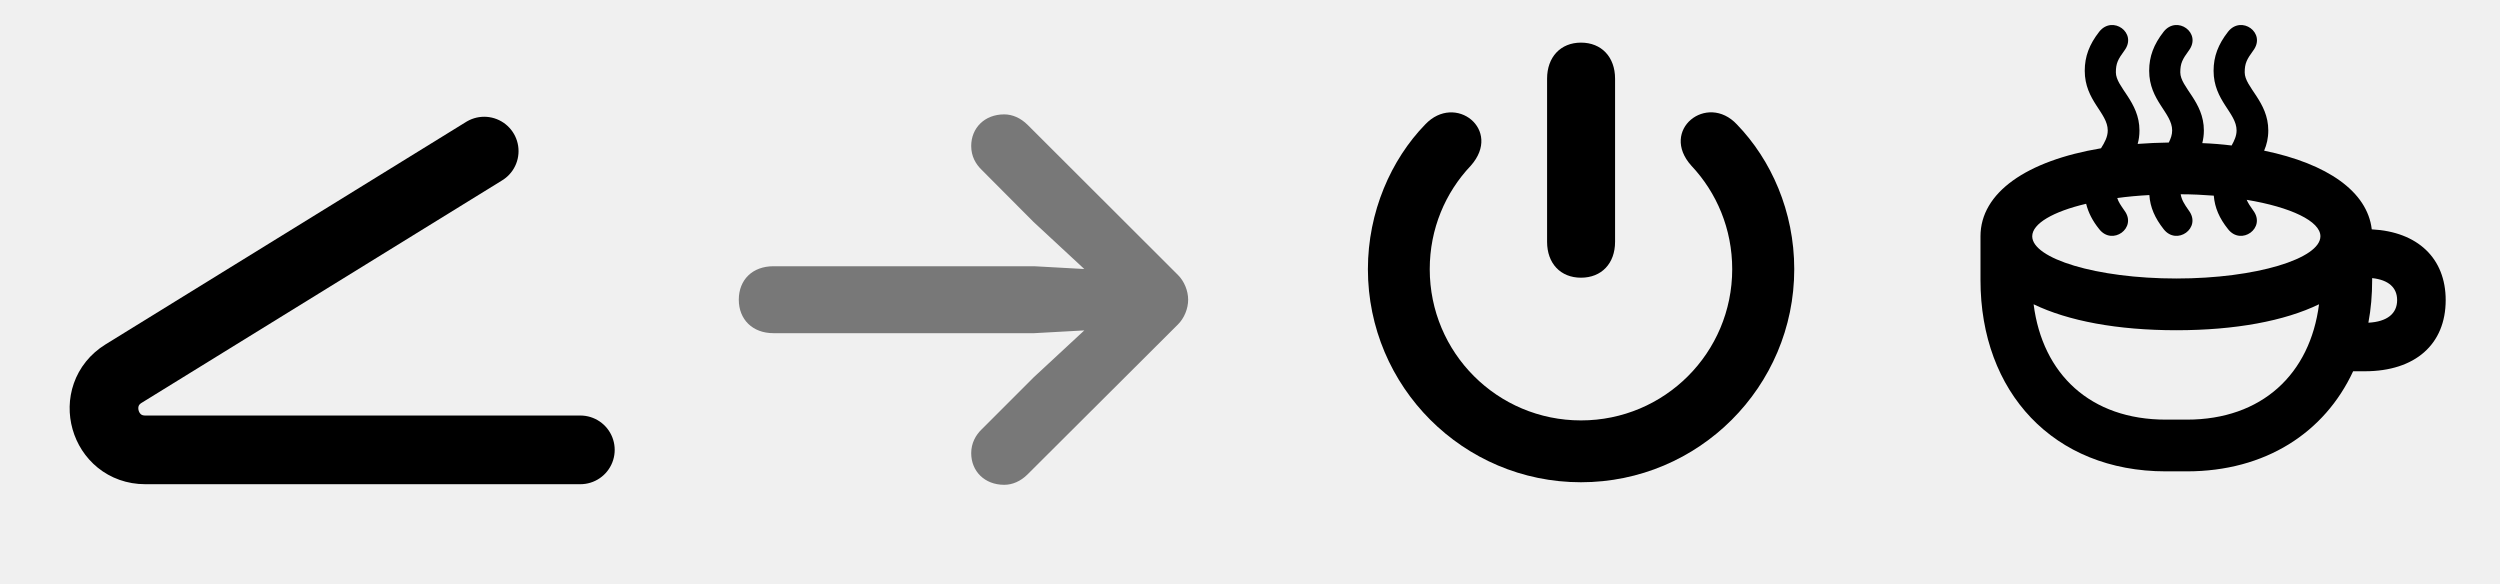
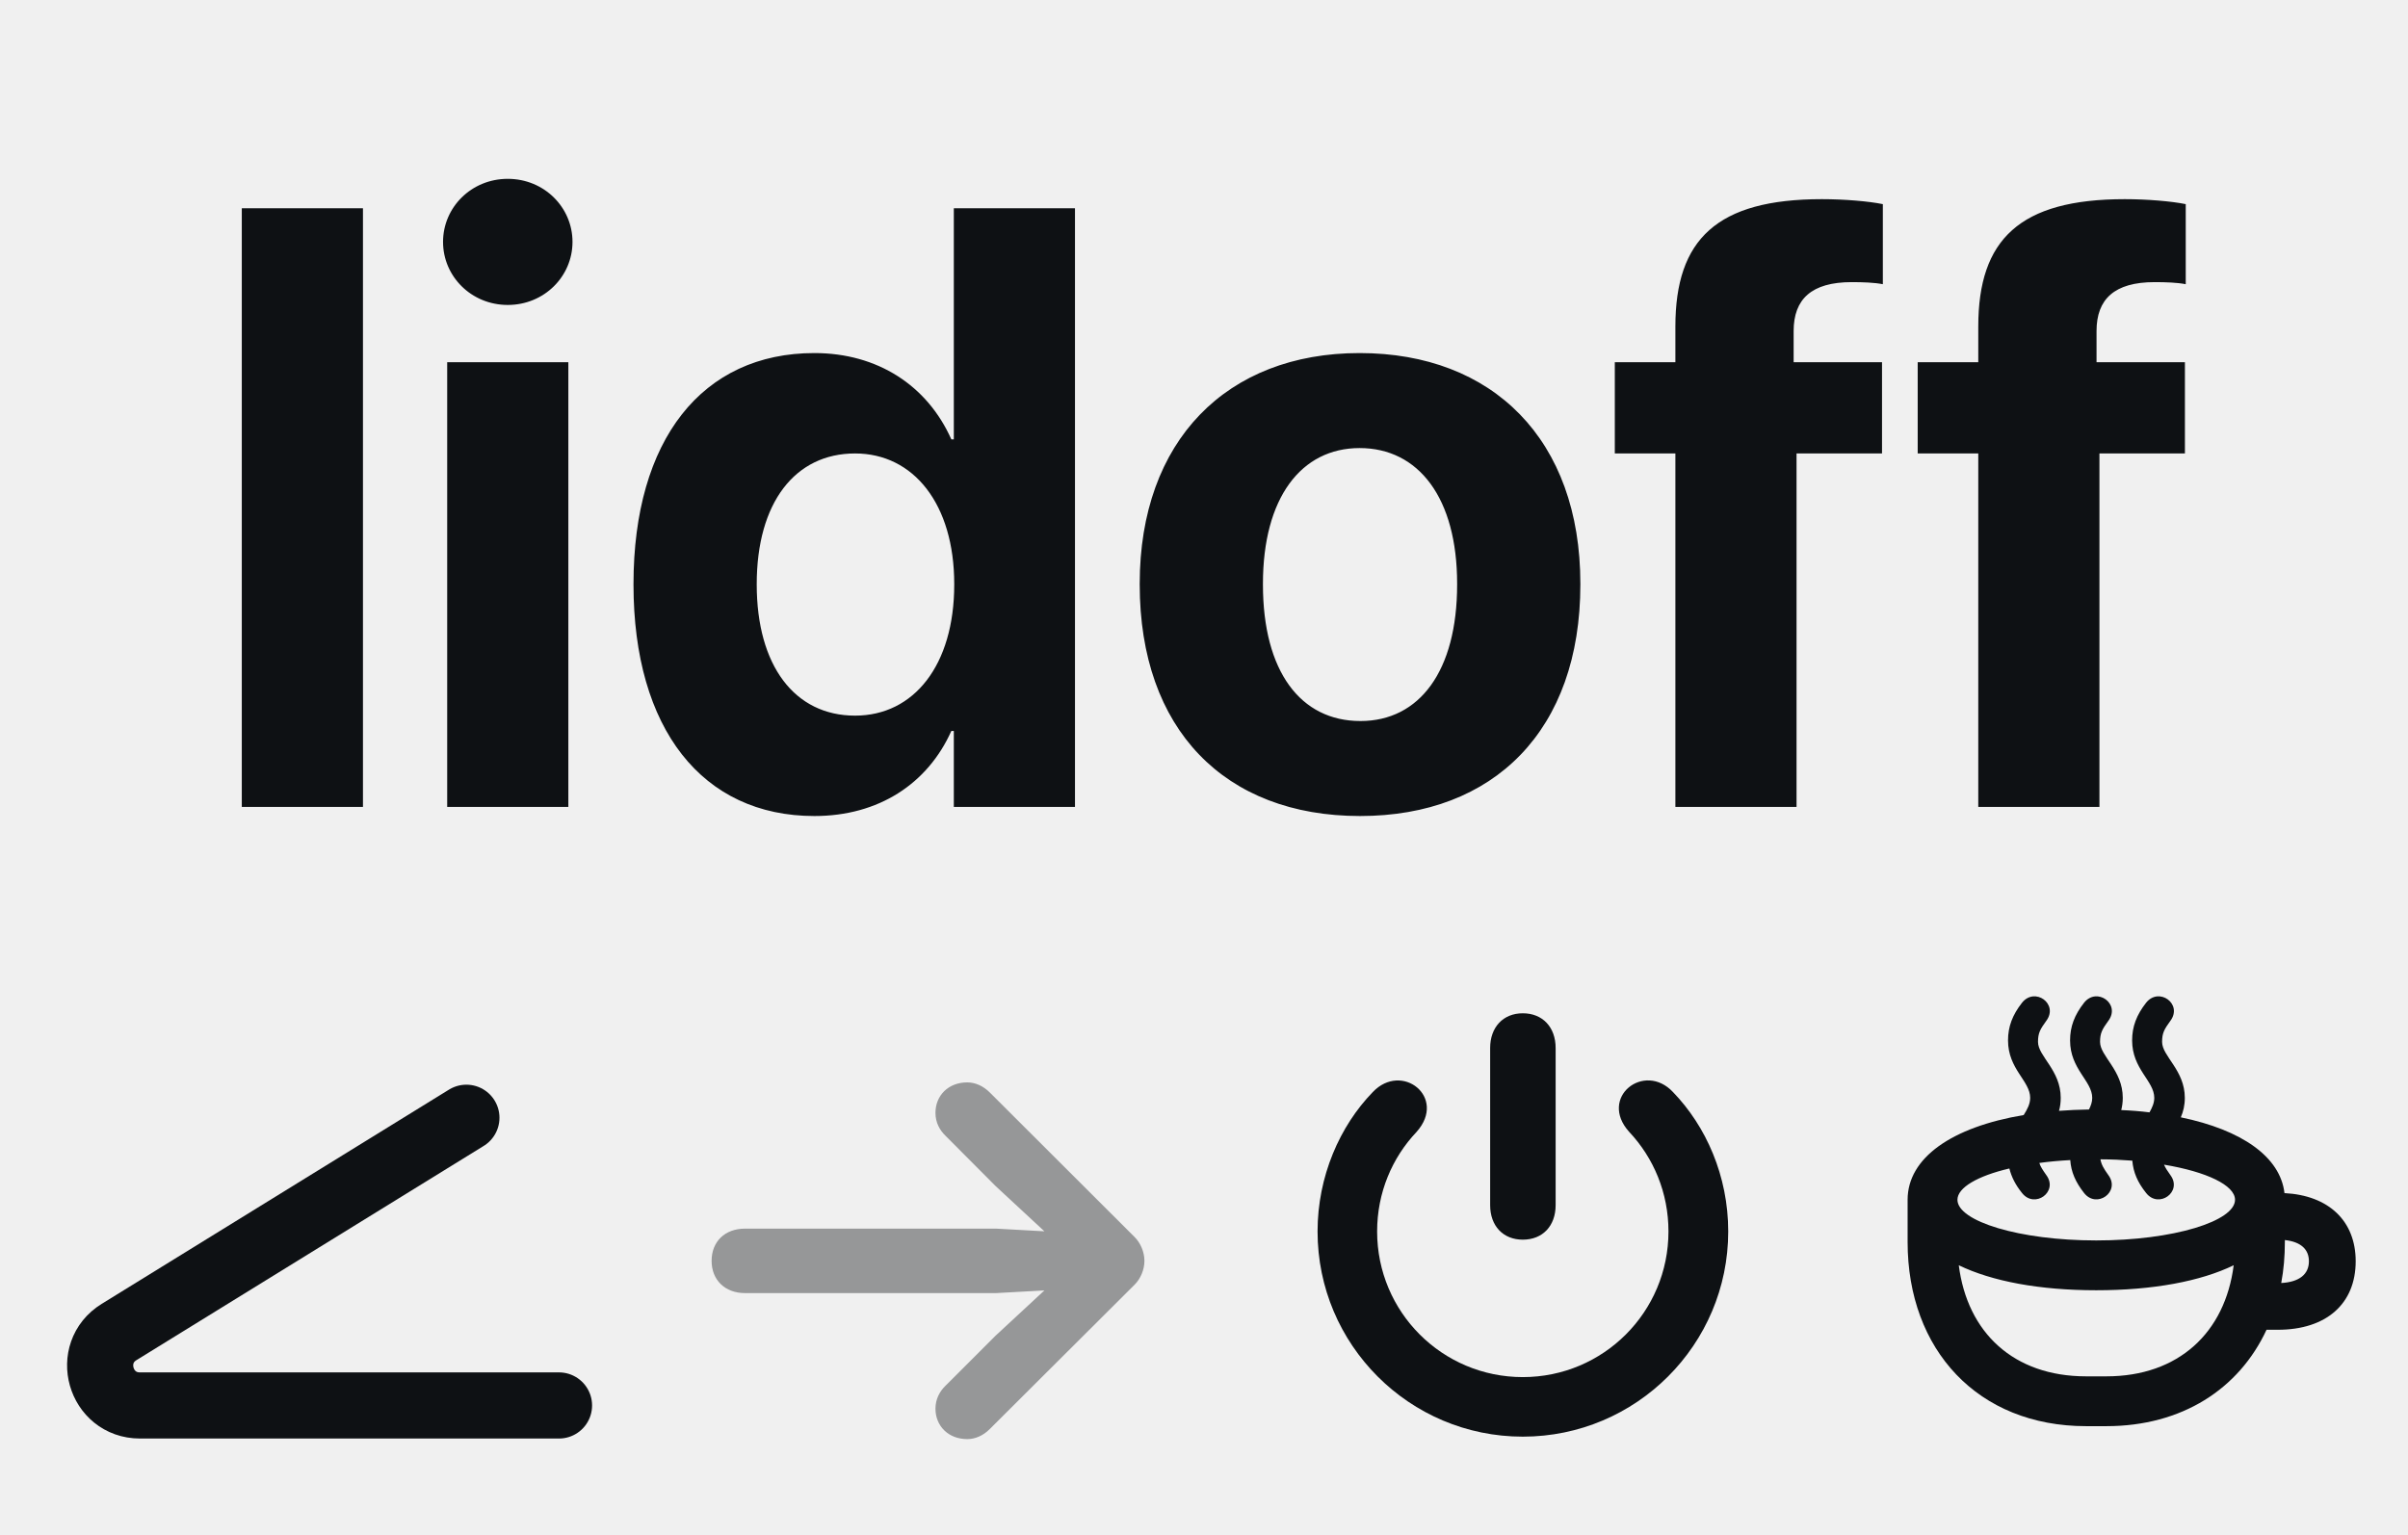
- <svg xmlns="http://www.w3.org/2000/svg" width="364" height="85" viewBox="0 0 364 85" fill="none">
-   <path class="mac" d="M70.5 22L18 54.394C12.854 57.569 15.104 65.5 21.15 65.5H84.5" stroke-width="10" stroke-linecap="round" />
-   <path class="symbol" d="M230.19 40.433C227.217 40.433 225.255 38.355 225.255 35.21V11.458C225.255 8.313 227.217 6.206 230.19 6.206C233.191 6.206 235.154 8.313 235.154 11.458V35.21C235.154 38.355 233.191 40.433 230.19 40.433ZM230.19 70.216C213.047 70.216 199.166 56.306 199.166 39.192C199.166 30.852 202.542 23.233 207.506 18.125C211.893 13.478 218.79 18.904 214.144 24.128C210.45 28.024 208.17 33.305 208.17 39.192C208.17 51.371 218.011 61.212 230.19 61.212C242.369 61.212 252.21 51.371 252.21 39.192C252.21 33.334 249.959 28.052 246.265 24.128C241.589 18.933 248.545 13.45 252.902 18.125C257.866 23.262 261.243 30.765 261.243 39.192C261.243 56.306 247.332 70.216 230.19 70.216Z" />
-   <path class="symbol" d="M311.505 18.992C311.505 19.713 311.418 20.348 311.245 20.954C312.717 20.839 314.217 20.781 315.776 20.752C316.064 20.175 316.266 19.627 316.266 18.992C316.266 16.424 312.919 14.663 312.919 10.305C312.919 8.227 313.582 6.467 315.025 4.62C316.959 2.167 320.624 4.793 318.691 7.362C317.767 8.631 317.45 9.209 317.45 10.536C317.45 12.701 320.884 14.807 320.884 18.992C320.884 19.656 320.797 20.262 320.653 20.839C322.125 20.897 323.539 21.012 324.924 21.185C325.328 20.464 325.646 19.771 325.646 18.992C325.646 16.424 322.298 14.663 322.298 10.305C322.298 8.227 322.962 6.467 324.405 4.62C326.338 2.167 330.003 4.793 328.07 7.362C327.146 8.631 326.829 9.209 326.829 10.536C326.829 12.701 330.263 14.807 330.263 18.992C330.263 20.117 330.032 21.07 329.657 21.936C338.892 23.84 344.693 27.91 345.328 33.393C352.023 33.739 356.092 37.606 356.092 43.696C356.092 50.131 351.648 54.056 344.318 54.056H342.615C338.459 63.003 329.83 68.63 318.402 68.63H315.343C298.979 68.63 288.359 57.087 288.359 40.781V34.403C288.359 28.054 295.055 23.407 305.906 21.589C306.454 20.724 306.887 19.916 306.887 18.992C306.887 16.424 303.539 14.663 303.539 10.305C303.539 8.227 304.203 6.467 305.646 4.62C307.58 2.167 311.245 4.793 309.311 7.362C308.388 8.631 308.07 9.209 308.07 10.536C308.07 12.701 311.505 14.807 311.505 18.992ZM316.872 40.55C328.532 40.55 337.853 37.635 337.853 34.403C337.853 32.21 333.553 30.161 327.118 29.093C327.32 29.555 327.608 30.016 328.07 30.651C329.975 33.191 326.309 35.817 324.405 33.364C323.135 31.777 322.471 30.247 322.327 28.487C320.797 28.371 319.181 28.285 317.507 28.285C317.652 29.093 317.998 29.67 318.691 30.651C320.595 33.191 316.93 35.817 315.025 33.364C313.756 31.748 313.063 30.189 312.947 28.4C311.303 28.487 309.744 28.631 308.272 28.833C308.445 29.41 308.792 29.901 309.311 30.651C311.216 33.191 307.551 35.817 305.646 33.364C304.665 32.152 304.059 30.94 303.741 29.67C298.951 30.796 295.892 32.556 295.892 34.403C295.892 37.635 305.213 40.55 316.872 40.55ZM345.386 40.781C345.386 42.945 345.212 44.994 344.837 46.986C347.579 46.841 349.022 45.658 349.022 43.696C349.022 41.878 347.781 40.752 345.386 40.492V40.781ZM316.872 48.082C308.272 48.082 301.115 46.726 296.094 44.302C297.392 54.489 304.376 61.098 315.343 61.098H318.402C329.34 61.098 336.353 54.46 337.651 44.302C332.659 46.726 325.473 48.082 316.872 48.082Z" />
-   <path class="symbol" opacity="0.5" d="M112.609 48.51C109.585 48.51 107.569 46.527 107.569 43.637C107.569 40.714 109.585 38.765 112.609 38.765H150.581L157.873 39.168L150.481 32.313L142.953 24.752C142.046 23.878 141.408 22.736 141.408 21.258C141.408 18.636 143.357 16.654 146.213 16.654C147.389 16.654 148.599 17.158 149.641 18.2L171.516 40.042C172.424 40.949 172.995 42.327 172.995 43.637C172.995 44.948 172.424 46.326 171.516 47.233L149.607 69.075C148.599 70.083 147.389 70.588 146.213 70.588C143.357 70.588 141.408 68.605 141.408 65.984C141.408 64.539 142.046 63.363 142.953 62.489L150.481 54.962L157.873 48.107L150.581 48.51H112.609Z" />
-   <style>
-         .mac {
-         stroke: black;
-         }
-         .symbol {
-         fill: black;
-         }
- 
-         @media (prefers-color-scheme: dark) {
-         .mac {
-         stroke: white;
-         }
-         .symbol {
-         fill: white;
-         }
-         }
- </style>
+ <svg xmlns="http://www.w3.org/2000/svg" width="364" height="232" viewBox="0 0 364 232" fill="none">
+   <path d="M36.551 122V31.492H54.866V122H36.551ZM76.756 46.107C71.237 46.107 66.972 41.779 66.972 36.573C66.972 31.367 71.237 27.039 76.756 27.039C82.276 27.039 86.541 31.367 86.541 36.573C86.541 41.779 82.276 46.107 76.756 46.107ZM67.599 122V54.762H85.913V122H67.599ZM123.107 123.38C106.173 123.38 95.761 110.208 95.761 88.381V88.318C95.761 66.428 106.173 53.382 123.107 53.382C132.641 53.382 140.168 58.275 143.806 66.428H144.182V31.492H162.497V122H144.182V110.522H143.806C140.231 118.488 132.829 123.38 123.107 123.38ZM129.254 108.201C138.161 108.201 144.245 100.549 144.245 88.381V88.318C144.245 76.213 138.098 68.561 129.254 68.561C120.16 68.561 114.389 76.025 114.389 88.318V88.381C114.389 100.612 120.097 108.201 129.254 108.201ZM205.587 123.38C185.139 123.38 172.281 110.271 172.281 88.381V88.256C172.281 66.617 185.453 53.382 205.524 53.382C225.658 53.382 238.892 66.491 238.892 88.256V88.381C238.892 110.334 225.908 123.38 205.587 123.38ZM205.649 109.017C214.556 109.017 220.264 101.49 220.264 88.381V88.256C220.264 75.272 214.43 67.746 205.524 67.746C196.68 67.746 190.91 75.272 190.91 88.256V88.381C190.91 101.553 196.617 109.017 205.649 109.017ZM253.255 122V68.561H244.098V54.762H253.255V49.368C253.255 36.197 259.527 30.113 275.396 30.113C278.783 30.113 282.484 30.426 284.616 30.865V42.971C283.362 42.72 281.605 42.657 279.912 42.657C273.828 42.657 271.131 45.228 271.131 50.058V54.762H284.491V68.561H271.57V122H253.255ZM299.042 122V68.561H289.885V54.762H299.042V49.368C299.042 36.197 305.314 30.113 321.183 30.113C324.57 30.113 328.27 30.426 330.403 30.865V42.971C329.149 42.72 327.392 42.657 325.699 42.657C319.615 42.657 316.918 45.228 316.918 50.058V54.762H330.278V68.561H317.357V122H299.042Z" class="s" />
+   <path d="M70.5 169L18 201.394C12.854 204.569 15.104 212.5 21.15 212.5H84.5" class="m" stroke-width="10" stroke-linecap="round" />
+   <path d="M230.19 187.433C227.217 187.433 225.255 185.355 225.255 182.21V158.458C225.255 155.313 227.217 153.206 230.19 153.206C233.191 153.206 235.154 155.313 235.154 158.458V182.21C235.154 185.355 233.191 187.433 230.19 187.433ZM230.19 217.216C213.047 217.216 199.166 203.306 199.166 186.192C199.166 177.852 202.542 170.233 207.506 165.125C211.893 160.478 218.79 165.904 214.144 171.128C210.45 175.024 208.17 180.305 208.17 186.192C208.17 198.371 218.011 208.212 230.19 208.212C242.369 208.212 252.21 198.371 252.21 186.192C252.21 180.334 249.959 175.053 246.265 171.128C241.589 165.933 248.545 160.45 252.902 165.125C257.866 170.262 261.243 177.765 261.243 186.192C261.243 203.306 247.332 217.216 230.19 217.216Z" class="s" />
+   <path d="M311.505 165.992C311.505 166.713 311.418 167.348 311.245 167.954C312.717 167.839 314.217 167.781 315.776 167.752C316.064 167.175 316.266 166.627 316.266 165.992C316.266 163.424 312.919 161.663 312.919 157.305C312.919 155.227 313.582 153.467 315.025 151.62C316.959 149.167 320.624 151.793 318.691 154.362C317.767 155.631 317.45 156.209 317.45 157.536C317.45 159.701 320.884 161.807 320.884 165.992C320.884 166.656 320.797 167.262 320.653 167.839C322.125 167.897 323.539 168.012 324.924 168.185C325.328 167.464 325.646 166.771 325.646 165.992C325.646 163.424 322.298 161.663 322.298 157.305C322.298 155.227 322.962 153.467 324.405 151.62C326.338 149.167 330.003 151.793 328.07 154.362C327.146 155.631 326.829 156.209 326.829 157.536C326.829 159.701 330.263 161.807 330.263 165.992C330.263 167.118 330.032 168.07 329.657 168.936C338.892 170.84 344.693 174.91 345.328 180.393C352.023 180.739 356.092 184.606 356.092 190.696C356.092 197.131 351.648 201.056 344.318 201.056H342.615C338.459 210.003 329.83 215.63 318.402 215.63H315.343C298.979 215.63 288.359 204.087 288.359 187.781V181.403C288.359 175.054 295.055 170.408 305.906 168.589C306.454 167.724 306.887 166.916 306.887 165.992C306.887 163.424 303.539 161.663 303.539 157.305C303.539 155.227 304.203 153.467 305.646 151.62C307.58 149.167 311.245 151.793 309.311 154.362C308.388 155.631 308.07 156.209 308.07 157.536C308.07 159.701 311.505 161.807 311.505 165.992ZM316.872 187.55C328.532 187.55 337.853 184.635 337.853 181.403C337.853 179.21 333.553 177.161 327.118 176.093C327.32 176.555 327.608 177.016 328.07 177.651C329.975 180.191 326.309 182.817 324.405 180.364C323.135 178.777 322.471 177.247 322.327 175.487C320.797 175.371 319.181 175.285 317.507 175.285C317.652 176.093 317.998 176.67 318.691 177.651C320.595 180.191 316.93 182.817 315.025 180.364C313.756 178.748 313.063 177.19 312.947 175.4C311.303 175.487 309.744 175.631 308.272 175.833C308.445 176.41 308.792 176.901 309.311 177.651C311.216 180.191 307.551 182.817 305.646 180.364C304.665 179.152 304.059 177.94 303.741 176.67C298.951 177.796 295.892 179.556 295.892 181.403C295.892 184.635 305.213 187.55 316.872 187.55ZM345.386 187.781C345.386 189.945 345.212 191.994 344.837 193.986C347.579 193.841 349.022 192.658 349.022 190.696C349.022 188.878 347.781 187.752 345.386 187.492V187.781ZM316.872 195.082C308.272 195.082 301.115 193.726 296.094 191.302C297.392 201.489 304.376 208.098 315.343 208.098H318.402C329.34 208.098 336.353 201.46 337.651 191.302C332.659 193.726 325.473 195.082 316.872 195.082Z" class="s" />
+   <path opacity="0.4" d="M112.609 195.51C109.585 195.51 107.569 193.527 107.569 190.637C107.569 187.714 109.585 185.765 112.609 185.765H150.581L157.873 186.168L150.481 179.313L142.953 171.752C142.046 170.879 141.408 169.736 141.408 168.257C141.408 165.636 143.357 163.654 146.213 163.654C147.389 163.654 148.599 164.158 149.641 165.2L171.516 187.042C172.424 187.949 172.995 189.327 172.995 190.637C172.995 191.948 172.424 193.326 171.516 194.233L149.607 216.075C148.599 217.083 147.389 217.587 146.213 217.587C143.357 217.587 141.408 215.605 141.408 212.984C141.408 211.539 142.046 210.363 142.953 209.489L150.481 201.962L157.873 195.107L150.581 195.51H112.609Z" class="s" />
+   <style>.m{stroke:#0E1114}.s{fill:#0E1114}@media (prefers-color-scheme:dark){.m{stroke:#E6EAF0}.s{fill:#E6EAF0}}</style>
</svg>
